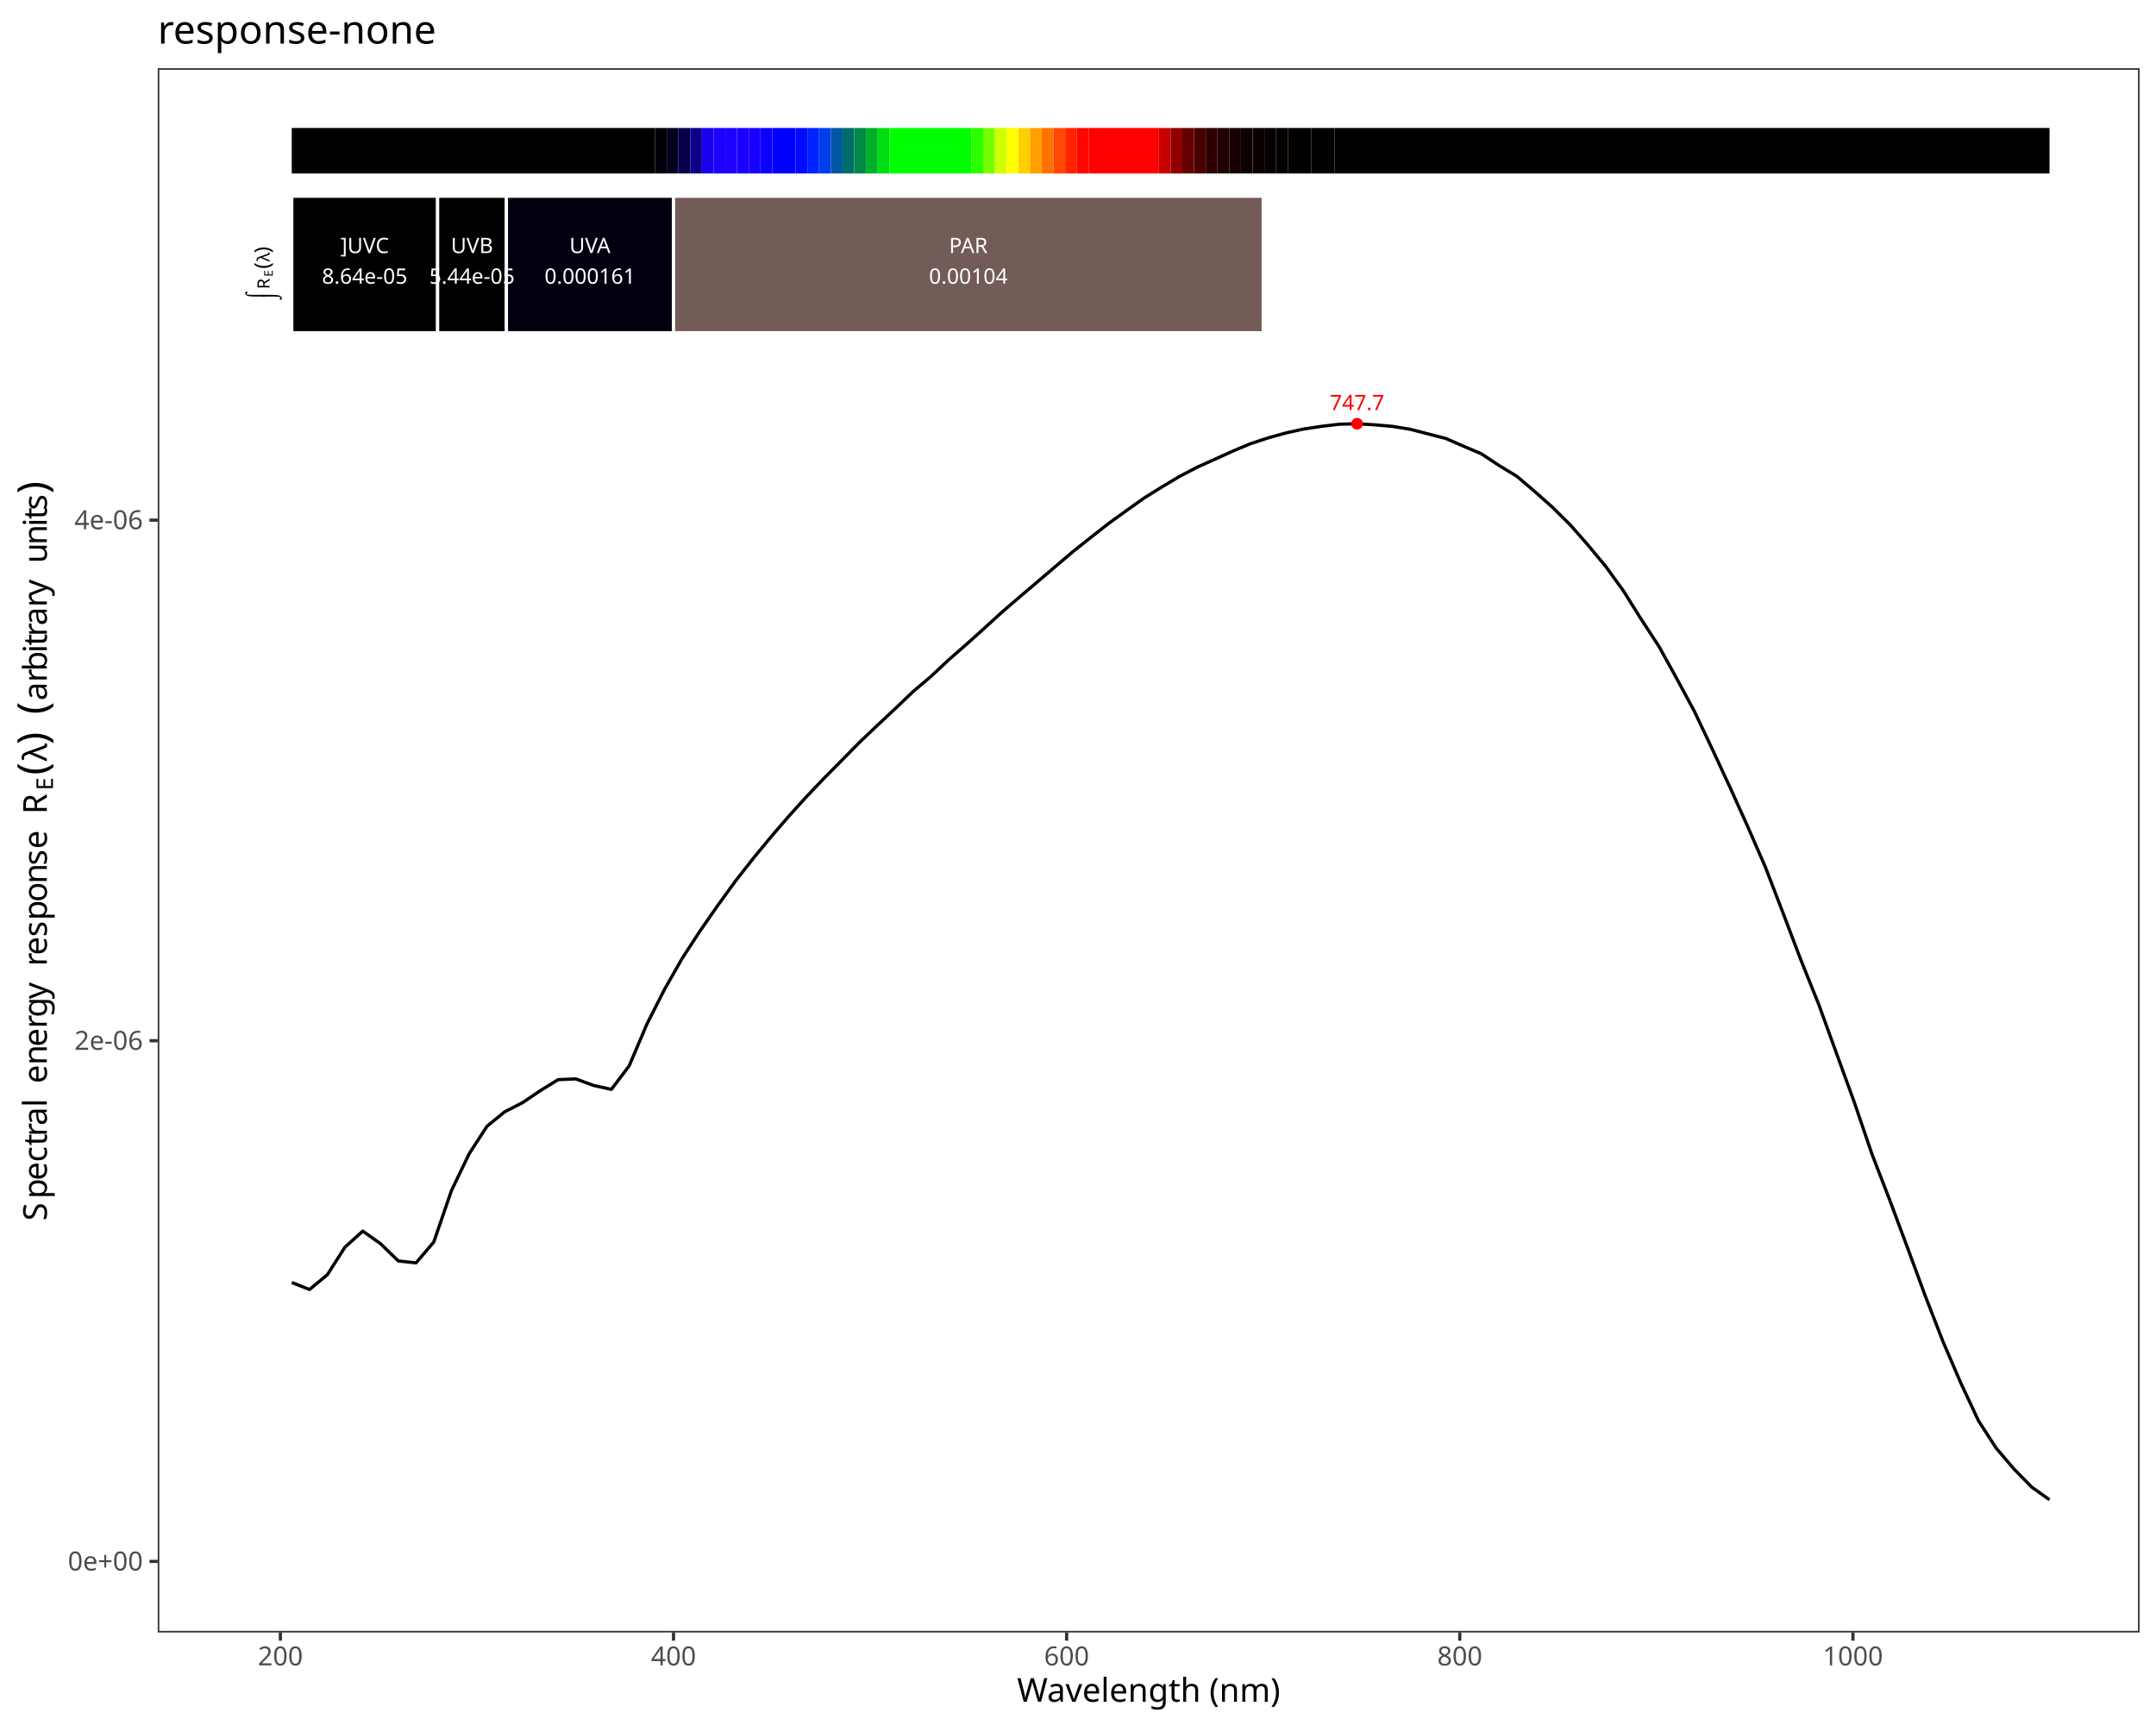
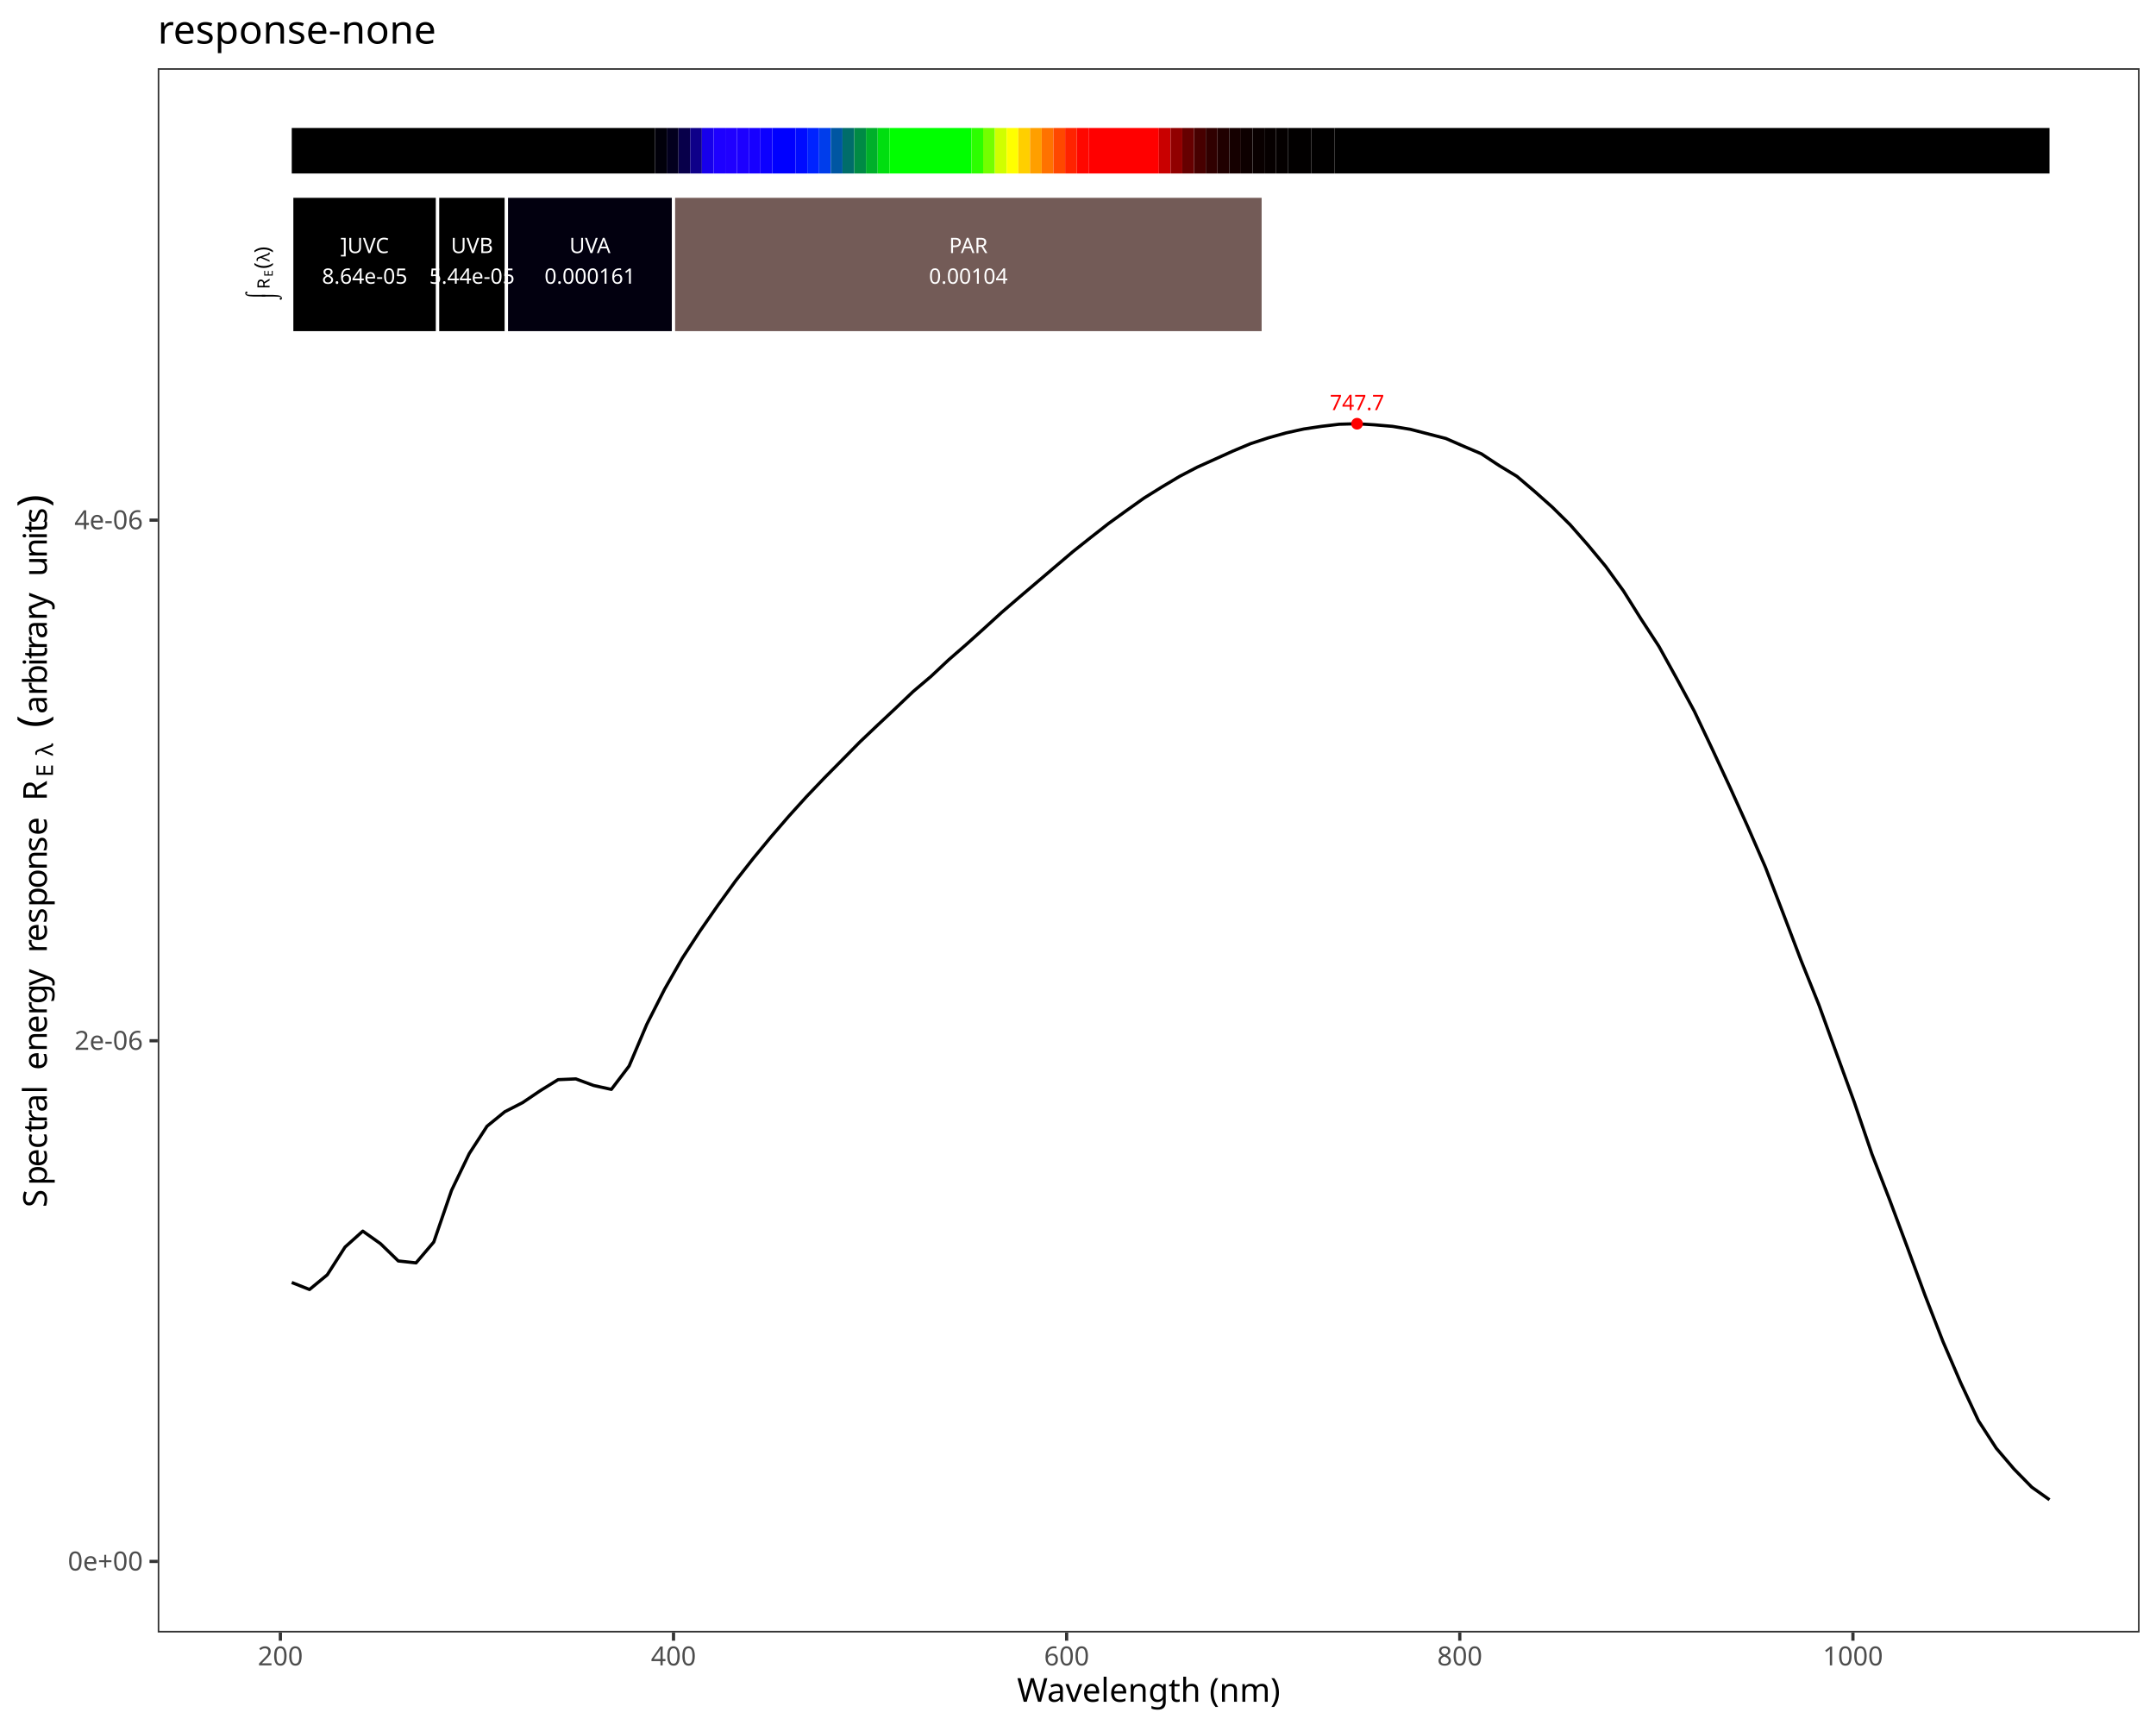
<svg xmlns="http://www.w3.org/2000/svg" class="svglite" data-engine-version="2.0" width="720.00pt" height="576.00pt" viewBox="0 0 720.00 576.00">
  <defs>
    <style type="text/css">
    .svglite line, .svglite polyline, .svglite polygon, .svglite path, .svglite rect, .svglite circle {
      fill: none;
      stroke: #000000;
      stroke-linecap: round;
      stroke-linejoin: round;
      stroke-miterlimit: 10.00;
    }
  </style>
  </defs>
  <rect width="100%" height="100%" style="stroke: none; fill: #FFFFFF;" />
  <defs>
    <clipPath id="cpMC4wMHw3MjAuMDB8MC4wMHw1NzYuMDA=">
      <rect x="0.00" y="0.00" width="720.00" height="576.00" />
    </clipPath>
  </defs>
  <g clip-path="url(#cpMC4wMHw3MjAuMDB8MC4wMHw1NzYuMDA=)">
    <rect x="0.00" y="0.00" width="720.00" height="576.00" style="stroke-width: 1.07; stroke: #FFFFFF; fill: #FFFFFF;" />
  </g>
  <defs>
    <clipPath id="cpNTIuNjd8NzE0LjUyfDIyLjc4fDU0NS4xMQ==">
      <rect x="52.67" y="22.78" width="661.85" height="522.33" />
    </clipPath>
  </defs>
  <g clip-path="url(#cpNTIuNjd8NzE0LjUyfDIyLjc4fDU0NS4xMQ==)">
    <rect x="52.67" y="22.78" width="661.85" height="522.33" style="stroke-width: 1.07; stroke: none; fill: #FFFFFF;" />
    <polyline points="97.43,428.24 103.36,430.58 109.29,425.68 115.22,416.42 121.15,411.09 127.08,415.29 133.01,421.05 138.94,421.69 144.86,414.73 150.79,397.49 156.72,385.18 162.65,376.05 168.58,371.22 174.51,368.19 180.44,364.18 186.37,360.51 192.30,360.26 198.23,362.45 204.16,363.76 210.09,355.96 216.02,341.99 221.95,330.30 227.88,319.91 233.81,310.82 239.73,302.30 245.66,294.13 251.59,286.57 257.52,279.39 263.45,272.51 269.38,265.96 275.31,259.75 281.24,253.76 287.17,247.74 293.10,242.11 299.03,236.55 304.96,230.90 310.89,225.87 316.82,220.31 322.75,215.14 328.67,209.82 334.60,204.41 340.53,199.31 346.46,194.27 352.39,189.22 358.32,184.18 364.25,179.47 370.18,174.82 376.11,170.54 382.04,166.32 387.97,162.63 393.90,159.08 399.83,155.99 405.76,153.32 411.69,150.64 417.62,148.15 423.54,146.21 429.47,144.56 435.40,143.25 441.33,142.36 447.26,141.66 453.19,141.49 459.12,141.86 465.05,142.37 470.98,143.35 476.91,144.88 482.84,146.41 488.77,149.00 494.70,151.53 500.63,155.45 506.56,159.04 512.48,164.08 518.41,169.35 524.34,175.21 530.27,181.96 536.20,189.09 542.13,197.28 548.06,206.74 553.99,215.81 559.92,226.54 565.85,237.54 571.78,250.06 577.71,262.84 583.64,275.98 589.57,289.58 595.50,305.00 601.43,320.61 607.35,335.34 613.28,351.68 619.21,367.96 625.14,385.36 631.07,400.70 637.00,416.59 642.93,432.69 648.86,447.97 654.79,461.75 660.72,474.42 666.65,483.58 672.58,490.53 678.51,496.58 684.44,500.79 " style="stroke-width: 1.07; stroke-linecap: butt;" />
    <text x="453.19" y="136.94" text-anchor="middle" style="font-size: 7.11px; fill: #FF0000; font-family: sans;" textLength="17.80px" lengthAdjust="spacingAndGlyphs">747.7</text>
    <circle cx="453.19" cy="141.49" r="1.95" style="stroke-width: 0.71; stroke: none; fill: #FF0000;" />
    <rect x="97.43" y="42.73" width="121.31" height="15.20" style="stroke-width: 1.07; stroke: none; stroke-linecap: square; stroke-linejoin: miter; fill: #000000;" />
    <rect x="218.74" y="42.73" width="3.91" height="15.20" style="stroke-width: 1.07; stroke: none; stroke-linecap: square; stroke-linejoin: miter; fill: #01000A;" />
    <rect x="222.66" y="42.73" width="3.91" height="15.20" style="stroke-width: 1.07; stroke: none; stroke-linecap: square; stroke-linejoin: miter; fill: #03001E;" />
    <rect x="226.57" y="42.73" width="3.91" height="15.20" style="stroke-width: 1.07; stroke: none; stroke-linecap: square; stroke-linejoin: miter; fill: #08004A;" />
    <rect x="230.48" y="42.73" width="3.91" height="15.20" style="stroke-width: 1.07; stroke: none; stroke-linecap: square; stroke-linejoin: miter; fill: #0E0089;" />
    <rect x="234.40" y="42.73" width="3.91" height="15.20" style="stroke-width: 1.07; stroke: none; stroke-linecap: square; stroke-linejoin: miter; fill: #1700EB;" />
    <rect x="238.31" y="42.73" width="3.91" height="15.20" style="stroke-width: 1.07; stroke: none; stroke-linecap: square; stroke-linejoin: miter; fill: #1D00FF;" />
    <rect x="242.22" y="42.73" width="3.91" height="15.20" style="stroke-width: 1.07; stroke: none; stroke-linecap: square; stroke-linejoin: miter; fill: #1F00FF;" />
    <rect x="246.14" y="42.73" width="3.91" height="15.20" style="stroke-width: 1.07; stroke: none; stroke-linecap: square; stroke-linejoin: miter; fill: #1C00FF;" />
    <rect x="250.05" y="42.73" width="3.91" height="15.20" style="stroke-width: 1.07; stroke: none; stroke-linecap: square; stroke-linejoin: miter; fill: #1700FF;" />
    <rect x="253.96" y="42.73" width="3.91" height="15.20" style="stroke-width: 1.07; stroke: none; stroke-linecap: square; stroke-linejoin: miter; fill: #0C00FF;" />
    <rect x="257.88" y="42.73" width="7.83" height="15.20" style="stroke-width: 1.07; stroke: none; stroke-linecap: square; stroke-linejoin: miter; fill: #0000FF;" />
    <rect x="265.71" y="42.73" width="3.91" height="15.20" style="stroke-width: 1.07; stroke: none; stroke-linecap: square; stroke-linejoin: miter; fill: #000BFF;" />
    <rect x="269.62" y="42.73" width="3.91" height="15.20" style="stroke-width: 1.07; stroke: none; stroke-linecap: square; stroke-linejoin: miter; fill: #0023FF;" />
    <rect x="273.53" y="42.73" width="3.91" height="15.20" style="stroke-width: 1.07; stroke: none; stroke-linecap: square; stroke-linejoin: miter; fill: #003DEB;" />
    <rect x="277.45" y="42.73" width="3.91" height="15.20" style="stroke-width: 1.07; stroke: none; stroke-linecap: square; stroke-linejoin: miter; fill: #0056A2;" />
    <rect x="281.36" y="42.73" width="3.91" height="15.20" style="stroke-width: 1.07; stroke: none; stroke-linecap: square; stroke-linejoin: miter; fill: #006D6A;" />
    <rect x="285.27" y="42.73" width="3.91" height="15.20" style="stroke-width: 1.07; stroke: none; stroke-linecap: square; stroke-linejoin: miter; fill: #008A45;" />
    <rect x="289.19" y="42.73" width="3.91" height="15.20" style="stroke-width: 1.07; stroke: none; stroke-linecap: square; stroke-linejoin: miter; fill: #00AF2A;" />
    <rect x="293.10" y="42.73" width="3.91" height="15.20" style="stroke-width: 1.07; stroke: none; stroke-linecap: square; stroke-linejoin: miter; fill: #00DE10;" />
    <rect x="297.01" y="42.73" width="27.39" height="15.20" style="stroke-width: 1.07; stroke: none; stroke-linecap: square; stroke-linejoin: miter; fill: #00FF00;" />
    <rect x="324.41" y="42.73" width="3.91" height="15.20" style="stroke-width: 1.07; stroke: none; stroke-linecap: square; stroke-linejoin: miter; fill: #2CFF00;" />
    <rect x="328.32" y="42.73" width="3.91" height="15.20" style="stroke-width: 1.07; stroke: none; stroke-linecap: square; stroke-linejoin: miter; fill: #74FF00;" />
    <rect x="332.23" y="42.73" width="3.91" height="15.20" style="stroke-width: 1.07; stroke: none; stroke-linecap: square; stroke-linejoin: miter; fill: #D0FF00;" />
    <rect x="336.15" y="42.73" width="3.91" height="15.20" style="stroke-width: 1.07; stroke: none; stroke-linecap: square; stroke-linejoin: miter; fill: #FFFF00;" />
    <rect x="340.06" y="42.73" width="3.91" height="15.20" style="stroke-width: 1.07; stroke: none; stroke-linecap: square; stroke-linejoin: miter; fill: #FFCF00;" />
    <rect x="343.97" y="42.73" width="3.91" height="15.20" style="stroke-width: 1.07; stroke: none; stroke-linecap: square; stroke-linejoin: miter; fill: #FF9F00;" />
    <rect x="347.89" y="42.73" width="3.91" height="15.20" style="stroke-width: 1.07; stroke: none; stroke-linecap: square; stroke-linejoin: miter; fill: #FF7200;" />
    <rect x="351.80" y="42.73" width="3.91" height="15.20" style="stroke-width: 1.07; stroke: none; stroke-linecap: square; stroke-linejoin: miter; fill: #FF4800;" />
    <rect x="355.71" y="42.73" width="3.91" height="15.20" style="stroke-width: 1.07; stroke: none; stroke-linecap: square; stroke-linejoin: miter; fill: #FF2300;" />
    <rect x="359.63" y="42.73" width="3.91" height="15.20" style="stroke-width: 1.07; stroke: none; stroke-linecap: square; stroke-linejoin: miter; fill: #FF0700;" />
    <rect x="363.54" y="42.73" width="23.48" height="15.20" style="stroke-width: 1.07; stroke: none; stroke-linecap: square; stroke-linejoin: miter; fill: #FF0000;" />
    <rect x="387.02" y="42.73" width="3.91" height="15.20" style="stroke-width: 1.07; stroke: none; stroke-linecap: square; stroke-linejoin: miter; fill: #C90000;" />
    <rect x="390.93" y="42.73" width="3.91" height="15.20" style="stroke-width: 1.07; stroke: none; stroke-linecap: square; stroke-linejoin: miter; fill: #910000;" />
    <rect x="394.85" y="42.73" width="3.91" height="15.20" style="stroke-width: 1.07; stroke: none; stroke-linecap: square; stroke-linejoin: miter; fill: #660000;" />
    <rect x="398.76" y="42.73" width="3.91" height="15.20" style="stroke-width: 1.07; stroke: none; stroke-linecap: square; stroke-linejoin: miter; fill: #470000;" />
    <rect x="402.67" y="42.73" width="3.91" height="15.20" style="stroke-width: 1.07; stroke: none; stroke-linecap: square; stroke-linejoin: miter; fill: #300000;" />
    <rect x="406.59" y="42.73" width="3.91" height="15.20" style="stroke-width: 1.07; stroke: none; stroke-linecap: square; stroke-linejoin: miter; fill: #200000;" />
    <rect x="410.50" y="42.73" width="3.91" height="15.20" style="stroke-width: 1.07; stroke: none; stroke-linecap: square; stroke-linejoin: miter; fill: #150000;" />
    <rect x="414.41" y="42.73" width="3.91" height="15.20" style="stroke-width: 1.07; stroke: none; stroke-linecap: square; stroke-linejoin: miter; fill: #0D0000;" />
    <rect x="418.33" y="42.73" width="3.91" height="15.20" style="stroke-width: 1.07; stroke: none; stroke-linecap: square; stroke-linejoin: miter; fill: #090000;" />
    <rect x="422.24" y="42.73" width="3.91" height="15.20" style="stroke-width: 1.07; stroke: none; stroke-linecap: square; stroke-linejoin: miter; fill: #060000;" />
    <rect x="426.15" y="42.73" width="3.91" height="15.20" style="stroke-width: 1.07; stroke: none; stroke-linecap: square; stroke-linejoin: miter; fill: #040000;" />
    <rect x="430.07" y="42.73" width="7.83" height="15.20" style="stroke-width: 1.07; stroke: none; stroke-linecap: square; stroke-linejoin: miter; fill: #020000;" />
    <rect x="437.89" y="42.73" width="7.83" height="15.20" style="stroke-width: 1.07; stroke: none; stroke-linecap: square; stroke-linejoin: miter; fill: #010000;" />
    <rect x="445.72" y="42.73" width="238.72" height="15.20" style="stroke-width: 1.07; stroke: none; stroke-linecap: square; stroke-linejoin: miter; fill: #000000;" />
    <rect x="97.43" y="65.52" width="48.71" height="45.59" style="stroke-width: 1.07; stroke: #FFFFFF; stroke-linecap: square; stroke-linejoin: miter; fill: #000000;" />
    <rect x="146.14" y="65.52" width="22.98" height="45.59" style="stroke-width: 1.07; stroke: #FFFFFF; stroke-linecap: square; stroke-linejoin: miter; fill: #000000;" />
    <rect x="169.12" y="65.52" width="55.80" height="45.59" style="stroke-width: 1.07; stroke: #FFFFFF; stroke-linecap: square; stroke-linejoin: miter; fill: #02000F;" />
    <rect x="224.92" y="65.52" width="196.94" height="45.59" style="stroke-width: 1.07; stroke: #FFFFFF; stroke-linecap: square; stroke-linejoin: miter; fill: #735B57;" />
    <text x="121.79" y="84.50" text-anchor="middle" style="font-size: 7.11px; fill: #FFFFFF; font-family: sans;" textLength="17.00px" lengthAdjust="spacingAndGlyphs">]UVC</text>
    <text x="121.79" y="94.74" text-anchor="middle" style="font-size: 7.11px; fill: #FFFFFF; font-family: sans;" textLength="28.08px" lengthAdjust="spacingAndGlyphs">8.64e-05</text>
    <text x="157.63" y="84.50" text-anchor="middle" style="font-size: 7.11px; fill: #FFFFFF; font-family: sans;" textLength="14.63px" lengthAdjust="spacingAndGlyphs">UVB</text>
    <text x="157.63" y="94.74" text-anchor="middle" style="font-size: 7.11px; fill: #FFFFFF; font-family: sans;" textLength="28.08px" lengthAdjust="spacingAndGlyphs">5.44e-05</text>
    <text x="197.02" y="84.50" text-anchor="middle" style="font-size: 7.11px; fill: #FFFFFF; font-family: sans;" textLength="14.63px" lengthAdjust="spacingAndGlyphs">UVA</text>
    <text x="197.02" y="94.74" text-anchor="middle" style="font-size: 7.11px; fill: #FFFFFF; font-family: sans;" textLength="29.67px" lengthAdjust="spacingAndGlyphs">0.000161</text>
    <text x="323.39" y="84.50" text-anchor="middle" style="font-size: 7.11px; fill: #FFFFFF; font-family: sans;" textLength="14.63px" lengthAdjust="spacingAndGlyphs">PAR</text>
    <text x="323.39" y="94.74" text-anchor="middle" style="font-size: 7.11px; fill: #FFFFFF; font-family: sans;" textLength="25.71px" lengthAdjust="spacingAndGlyphs">0.00104</text>
    <text transform="translate(87.17,100.21) rotate(-90)" style="font-size: 5.69px; font-family: sans;" textLength="3.69px" lengthAdjust="spacingAndGlyphs">⌠</text>
    <text transform="translate(92.80,100.21) rotate(-90)" style="font-size: 5.69px; font-family: sans;" textLength="3.69px" lengthAdjust="spacingAndGlyphs">⌡</text>
    <text transform="translate(90.03,96.51) rotate(-90)" style="font-size: 5.69px; font-family: sans;" textLength="4.11px" lengthAdjust="spacingAndGlyphs">R</text>
    <text transform="translate(91.08,92.40) rotate(-90)" style="font-size: 3.98px; font-family: sans;" textLength="2.66px" lengthAdjust="spacingAndGlyphs">E</text>
    <text transform="translate(90.03,89.75) rotate(-90)" style="font-size: 7.11px; font-family: sans;" textLength="2.37px" lengthAdjust="spacingAndGlyphs">(</text>
    <text transform="translate(90.03,87.38) rotate(-90)" style="font-size: 5.69px; font-family: sans;" textLength="2.90px" lengthAdjust="spacingAndGlyphs">λ</text>
    <text transform="translate(90.03,84.48) rotate(-90)" style="font-size: 7.11px; font-family: sans;" textLength="2.36px" lengthAdjust="spacingAndGlyphs">)</text>
    <rect x="52.67" y="22.78" width="661.85" height="522.33" style="stroke-width: 1.07; stroke: #333333;" />
  </g>
  <g clip-path="url(#cpMC4wMHw3MjAuMDB8MC4wMHw1NzYuMDA=)">
    <text x="47.74" y="524.40" text-anchor="end" style="font-size: 8.80px; fill: #4D4D4D; font-family: sans;" textLength="24.72px" lengthAdjust="spacingAndGlyphs">0e+00</text>
    <text x="47.74" y="350.55" text-anchor="end" style="font-size: 8.80px; fill: #4D4D4D; font-family: sans;" textLength="22.51px" lengthAdjust="spacingAndGlyphs">2e-06</text>
    <text x="47.74" y="176.71" text-anchor="end" style="font-size: 8.80px; fill: #4D4D4D; font-family: sans;" textLength="22.51px" lengthAdjust="spacingAndGlyphs">4e-06</text>
    <polyline points="49.93,521.37 52.67,521.37 " style="stroke-width: 1.07; stroke: #333333; stroke-linecap: butt;" />
    <polyline points="49.93,347.52 52.67,347.52 " style="stroke-width: 1.07; stroke: #333333; stroke-linecap: butt;" />
    <polyline points="49.93,173.68 52.67,173.68 " style="stroke-width: 1.07; stroke: #333333; stroke-linecap: butt;" />
    <polyline points="93.63,547.85 93.63,545.11 " style="stroke-width: 1.07; stroke: #333333; stroke-linecap: butt;" />
    <polyline points="224.92,547.85 224.92,545.11 " style="stroke-width: 1.07; stroke: #333333; stroke-linecap: butt;" />
    <polyline points="356.21,547.85 356.21,545.11 " style="stroke-width: 1.07; stroke: #333333; stroke-linecap: butt;" />
    <polyline points="487.50,547.85 487.50,545.11 " style="stroke-width: 1.07; stroke: #333333; stroke-linecap: butt;" />
    <polyline points="618.79,547.85 618.79,545.11 " style="stroke-width: 1.07; stroke: #333333; stroke-linecap: butt;" />
    <text x="93.63" y="556.10" text-anchor="middle" style="font-size: 8.80px; fill: #4D4D4D; font-family: sans;" textLength="14.68px" lengthAdjust="spacingAndGlyphs">200</text>
    <text x="224.92" y="556.10" text-anchor="middle" style="font-size: 8.80px; fill: #4D4D4D; font-family: sans;" textLength="14.68px" lengthAdjust="spacingAndGlyphs">400</text>
    <text x="356.21" y="556.10" text-anchor="middle" style="font-size: 8.80px; fill: #4D4D4D; font-family: sans;" textLength="14.68px" lengthAdjust="spacingAndGlyphs">600</text>
    <text x="487.50" y="556.10" text-anchor="middle" style="font-size: 8.80px; fill: #4D4D4D; font-family: sans;" textLength="14.68px" lengthAdjust="spacingAndGlyphs">800</text>
    <text x="618.79" y="556.10" text-anchor="middle" style="font-size: 8.80px; fill: #4D4D4D; font-family: sans;" textLength="19.58px" lengthAdjust="spacingAndGlyphs">1000</text>
    <text x="383.60" y="568.24" text-anchor="middle" style="font-size: 11.00px; font-family: sans;" textLength="83.76px" lengthAdjust="spacingAndGlyphs">Wavelength (nm)</text>
-     <text transform="translate(15.64,407.63) rotate(-90)" style="font-size: 11.00px; font-family: sans;" textLength="7.34px" lengthAdjust="spacingAndGlyphs">S</text>
-     <text transform="translate(15.64,400.29) rotate(-90)" style="font-size: 11.00px; font-family: sans;" textLength="6.12px" lengthAdjust="spacingAndGlyphs">p</text>
-     <text transform="translate(15.64,394.17) rotate(-90)" style="font-size: 11.00px; font-family: sans;" textLength="6.12px" lengthAdjust="spacingAndGlyphs">e</text>
-     <text transform="translate(15.64,388.05) rotate(-90)" style="font-size: 11.00px; font-family: sans;" textLength="5.50px" lengthAdjust="spacingAndGlyphs">c</text>
-     <text transform="translate(15.64,382.55) rotate(-90)" style="font-size: 11.00px; font-family: sans;" textLength="3.06px" lengthAdjust="spacingAndGlyphs">t</text>
-     <text transform="translate(15.64,379.49) rotate(-90)" style="font-size: 11.00px; font-family: sans;" textLength="3.66px" lengthAdjust="spacingAndGlyphs">r</text>
-     <text transform="translate(15.64,375.83) rotate(-90)" style="font-size: 11.00px; font-family: sans;" textLength="6.12px" lengthAdjust="spacingAndGlyphs">a</text>
-     <text transform="translate(15.64,369.71) rotate(-90)" style="font-size: 11.00px; font-family: sans;" textLength="2.44px" lengthAdjust="spacingAndGlyphs">l</text>
-     <text transform="translate(15.64,367.27) rotate(-90)" style="font-size: 11.00px; font-family: sans;" textLength="2.75px" lengthAdjust="spacingAndGlyphs"> </text>
-     <text transform="translate(15.64,364.51) rotate(-90)" style="font-size: 11.00px; font-family: sans;" textLength="2.75px" lengthAdjust="spacingAndGlyphs"> </text>
-     <text transform="translate(15.64,361.76) rotate(-90)" style="font-size: 11.00px; font-family: sans;" textLength="6.12px" lengthAdjust="spacingAndGlyphs">e</text>
-     <text transform="translate(15.64,355.64) rotate(-90)" style="font-size: 11.00px; font-family: sans;" textLength="6.12px" lengthAdjust="spacingAndGlyphs">n</text>
-     <text transform="translate(15.64,349.53) rotate(-90)" style="font-size: 11.00px; font-family: sans;" textLength="6.12px" lengthAdjust="spacingAndGlyphs">e</text>
-     <text transform="translate(15.64,343.41) rotate(-90)" style="font-size: 11.00px; font-family: sans;" textLength="3.66px" lengthAdjust="spacingAndGlyphs">r</text>
-     <text transform="translate(15.64,339.74) rotate(-90)" style="font-size: 11.00px; font-family: sans;" textLength="6.12px" lengthAdjust="spacingAndGlyphs">g</text>
-     <text transform="translate(15.64,333.63) rotate(-90)" style="font-size: 11.00px; font-family: sans;" textLength="5.50px" lengthAdjust="spacingAndGlyphs">y</text>
-     <text transform="translate(15.64,328.12) rotate(-90)" style="font-size: 11.00px; font-family: sans;" textLength="2.75px" lengthAdjust="spacingAndGlyphs"> </text>
-     <text transform="translate(15.64,325.37) rotate(-90)" style="font-size: 11.00px; font-family: sans;" textLength="2.75px" lengthAdjust="spacingAndGlyphs"> </text>
-     <text transform="translate(15.64,322.62) rotate(-90)" style="font-size: 11.00px; font-family: sans;" textLength="3.66px" lengthAdjust="spacingAndGlyphs">r</text>
-     <text transform="translate(15.64,318.95) rotate(-90)" style="font-size: 11.00px; font-family: sans;" textLength="6.12px" lengthAdjust="spacingAndGlyphs">e</text>
-     <text transform="translate(15.64,312.84) rotate(-90)" style="font-size: 11.00px; font-family: sans;" textLength="5.50px" lengthAdjust="spacingAndGlyphs">s</text>
-     <text transform="translate(15.64,307.33) rotate(-90)" style="font-size: 11.00px; font-family: sans;" textLength="6.12px" lengthAdjust="spacingAndGlyphs">p</text>
-     <text transform="translate(15.64,301.21) rotate(-90)" style="font-size: 11.00px; font-family: sans;" textLength="6.12px" lengthAdjust="spacingAndGlyphs">o</text>
-     <text transform="translate(15.64,295.10) rotate(-90)" style="font-size: 11.00px; font-family: sans;" textLength="6.12px" lengthAdjust="spacingAndGlyphs">n</text>
-     <text transform="translate(15.64,288.98) rotate(-90)" style="font-size: 11.00px; font-family: sans;" textLength="5.50px" lengthAdjust="spacingAndGlyphs">s</text>
-     <text transform="translate(15.64,283.47) rotate(-90)" style="font-size: 11.00px; font-family: sans;" textLength="6.12px" lengthAdjust="spacingAndGlyphs">e</text>
-     <text transform="translate(15.64,277.35) rotate(-90)" style="font-size: 11.00px; font-family: sans;" textLength="2.75px" lengthAdjust="spacingAndGlyphs"> </text>
-     <text transform="translate(15.64,274.60) rotate(-90)" style="font-size: 11.00px; font-family: sans;" textLength="2.75px" lengthAdjust="spacingAndGlyphs"> </text>
-     <text transform="translate(15.64,271.85) rotate(-90)" style="font-size: 11.00px; font-family: sans;" textLength="7.95px" lengthAdjust="spacingAndGlyphs">R</text>
-     <text transform="translate(17.68,263.90) rotate(-90)" style="font-size: 7.70px; font-family: sans;" textLength="5.14px" lengthAdjust="spacingAndGlyphs">E</text>
-     <text transform="translate(15.64,258.77) rotate(-90)" style="font-size: 13.75px; font-family: sans;" textLength="4.58px" lengthAdjust="spacingAndGlyphs">(</text>
-     <text transform="translate(15.64,254.19) rotate(-90)" style="font-size: 11.00px; font-family: sans;" textLength="5.60px" lengthAdjust="spacingAndGlyphs">λ</text>
-     <text transform="translate(15.64,248.58) rotate(-90)" style="font-size: 13.75px; font-family: sans;" textLength="4.57px" lengthAdjust="spacingAndGlyphs">)</text>
-     <text transform="translate(15.64,244.01) rotate(-90)" style="font-size: 11.00px; font-family: sans;" textLength="2.75px" lengthAdjust="spacingAndGlyphs"> </text>
-     <text transform="translate(15.64,241.26) rotate(-90)" style="font-size: 11.00px; font-family: sans;" textLength="2.75px" lengthAdjust="spacingAndGlyphs"> </text>
-     <text transform="translate(15.64,238.51) rotate(-90)" style="font-size: 13.75px; font-family: sans;" textLength="4.58px" lengthAdjust="spacingAndGlyphs">(</text>
-     <text transform="translate(15.64,233.93) rotate(-90)" style="font-size: 11.00px; font-family: sans;" textLength="6.12px" lengthAdjust="spacingAndGlyphs">a</text>
-     <text transform="translate(15.64,227.81) rotate(-90)" style="font-size: 11.00px; font-family: sans;" textLength="3.66px" lengthAdjust="spacingAndGlyphs">r</text>
-     <text transform="translate(15.64,224.15) rotate(-90)" style="font-size: 11.00px; font-family: sans;" textLength="6.12px" lengthAdjust="spacingAndGlyphs">b</text>
-     <text transform="translate(15.64,218.03) rotate(-90)" style="font-size: 11.00px; font-family: sans;" textLength="2.44px" lengthAdjust="spacingAndGlyphs">i</text>
-     <text transform="translate(15.64,215.59) rotate(-90)" style="font-size: 11.00px; font-family: sans;" textLength="3.06px" lengthAdjust="spacingAndGlyphs">t</text>
-     <text transform="translate(15.64,212.53) rotate(-90)" style="font-size: 11.00px; font-family: sans;" textLength="3.66px" lengthAdjust="spacingAndGlyphs">r</text>
-     <text transform="translate(15.64,208.87) rotate(-90)" style="font-size: 11.00px; font-family: sans;" textLength="6.12px" lengthAdjust="spacingAndGlyphs">a</text>
-     <text transform="translate(15.64,202.75) rotate(-90)" style="font-size: 11.00px; font-family: sans;" textLength="3.66px" lengthAdjust="spacingAndGlyphs">r</text>
-     <text transform="translate(15.64,199.09) rotate(-90)" style="font-size: 11.00px; font-family: sans;" textLength="5.50px" lengthAdjust="spacingAndGlyphs">y</text>
-     <text transform="translate(15.64,193.58) rotate(-90)" style="font-size: 11.00px; font-family: sans;" textLength="2.75px" lengthAdjust="spacingAndGlyphs"> </text>
-     <text transform="translate(15.64,190.83) rotate(-90)" style="font-size: 11.00px; font-family: sans;" textLength="2.75px" lengthAdjust="spacingAndGlyphs"> </text>
-     <text transform="translate(15.64,188.08) rotate(-90)" style="font-size: 11.00px; font-family: sans;" textLength="6.12px" lengthAdjust="spacingAndGlyphs">u</text>
-     <text transform="translate(15.64,181.96) rotate(-90)" style="font-size: 11.00px; font-family: sans;" textLength="6.12px" lengthAdjust="spacingAndGlyphs">n</text>
-     <text transform="translate(15.64,175.84) rotate(-90)" style="font-size: 11.00px; font-family: sans;" textLength="2.44px" lengthAdjust="spacingAndGlyphs">i</text>
-     <text transform="translate(15.64,173.40) rotate(-90)" style="font-size: 11.00px; font-family: sans;" textLength="3.06px" lengthAdjust="spacingAndGlyphs">t</text>
-     <text transform="translate(15.64,170.35) rotate(-90)" style="font-size: 11.00px; font-family: sans;" textLength="5.50px" lengthAdjust="spacingAndGlyphs">s</text>
-     <text transform="translate(15.64,164.84) rotate(-90)" style="font-size: 13.75px; font-family: sans;" textLength="4.57px" lengthAdjust="spacingAndGlyphs">)</text>
+     <text transform="translate(15.64,403.17) rotate(-90)" style="font-size: 11.00px; font-family: sans;" textLength="7.34px" lengthAdjust="spacingAndGlyphs">S</text>
+     <text transform="translate(15.64,395.83) rotate(-90)" style="font-size: 11.00px; font-family: sans;" textLength="6.12px" lengthAdjust="spacingAndGlyphs">p</text>
+     <text transform="translate(15.64,389.72) rotate(-90)" style="font-size: 11.00px; font-family: sans;" textLength="6.12px" lengthAdjust="spacingAndGlyphs">e</text>
+     <text transform="translate(15.64,383.60) rotate(-90)" style="font-size: 11.00px; font-family: sans;" textLength="5.50px" lengthAdjust="spacingAndGlyphs">c</text>
+     <text transform="translate(15.64,378.09) rotate(-90)" style="font-size: 11.00px; font-family: sans;" textLength="3.06px" lengthAdjust="spacingAndGlyphs">t</text>
+     <text transform="translate(15.64,375.04) rotate(-90)" style="font-size: 11.00px; font-family: sans;" textLength="3.66px" lengthAdjust="spacingAndGlyphs">r</text>
+     <text transform="translate(15.64,371.37) rotate(-90)" style="font-size: 11.00px; font-family: sans;" textLength="6.12px" lengthAdjust="spacingAndGlyphs">a</text>
+     <text transform="translate(15.64,365.26) rotate(-90)" style="font-size: 11.00px; font-family: sans;" textLength="2.44px" lengthAdjust="spacingAndGlyphs">l</text>
+     <text transform="translate(15.64,362.81) rotate(-90)" style="font-size: 11.00px; font-family: sans;" textLength="2.75px" lengthAdjust="spacingAndGlyphs"> </text>
+     <text transform="translate(15.64,360.06) rotate(-90)" style="font-size: 11.00px; font-family: sans;" textLength="2.75px" lengthAdjust="spacingAndGlyphs"> </text>
+     <text transform="translate(15.64,357.31) rotate(-90)" style="font-size: 11.00px; font-family: sans;" textLength="6.12px" lengthAdjust="spacingAndGlyphs">e</text>
+     <text transform="translate(15.64,351.19) rotate(-90)" style="font-size: 11.00px; font-family: sans;" textLength="6.12px" lengthAdjust="spacingAndGlyphs">n</text>
+     <text transform="translate(15.64,345.07) rotate(-90)" style="font-size: 11.00px; font-family: sans;" textLength="6.12px" lengthAdjust="spacingAndGlyphs">e</text>
+     <text transform="translate(15.64,338.96) rotate(-90)" style="font-size: 11.00px; font-family: sans;" textLength="3.66px" lengthAdjust="spacingAndGlyphs">r</text>
+     <text transform="translate(15.64,335.29) rotate(-90)" style="font-size: 11.00px; font-family: sans;" textLength="6.12px" lengthAdjust="spacingAndGlyphs">g</text>
+     <text transform="translate(15.64,329.17) rotate(-90)" style="font-size: 11.00px; font-family: sans;" textLength="5.50px" lengthAdjust="spacingAndGlyphs">y</text>
+     <text transform="translate(15.64,323.67) rotate(-90)" style="font-size: 11.00px; font-family: sans;" textLength="2.75px" lengthAdjust="spacingAndGlyphs"> </text>
+     <text transform="translate(15.64,320.92) rotate(-90)" style="font-size: 11.00px; font-family: sans;" textLength="2.75px" lengthAdjust="spacingAndGlyphs"> </text>
+     <text transform="translate(15.64,318.17) rotate(-90)" style="font-size: 11.00px; font-family: sans;" textLength="3.66px" lengthAdjust="spacingAndGlyphs">r</text>
+     <text transform="translate(15.64,314.50) rotate(-90)" style="font-size: 11.00px; font-family: sans;" textLength="6.12px" lengthAdjust="spacingAndGlyphs">e</text>
+     <text transform="translate(15.64,308.38) rotate(-90)" style="font-size: 11.00px; font-family: sans;" textLength="5.50px" lengthAdjust="spacingAndGlyphs">s</text>
+     <text transform="translate(15.64,302.88) rotate(-90)" style="font-size: 11.00px; font-family: sans;" textLength="6.12px" lengthAdjust="spacingAndGlyphs">p</text>
+     <text transform="translate(15.64,296.76) rotate(-90)" style="font-size: 11.00px; font-family: sans;" textLength="6.12px" lengthAdjust="spacingAndGlyphs">o</text>
+     <text transform="translate(15.64,290.64) rotate(-90)" style="font-size: 11.00px; font-family: sans;" textLength="6.12px" lengthAdjust="spacingAndGlyphs">n</text>
+     <text transform="translate(15.64,284.52) rotate(-90)" style="font-size: 11.00px; font-family: sans;" textLength="5.50px" lengthAdjust="spacingAndGlyphs">s</text>
+     <text transform="translate(15.64,279.02) rotate(-90)" style="font-size: 11.00px; font-family: sans;" textLength="6.12px" lengthAdjust="spacingAndGlyphs">e</text>
+     <text transform="translate(15.64,272.90) rotate(-90)" style="font-size: 11.00px; font-family: sans;" textLength="2.75px" lengthAdjust="spacingAndGlyphs"> </text>
+     <text transform="translate(15.64,270.15) rotate(-90)" style="font-size: 11.00px; font-family: sans;" textLength="2.75px" lengthAdjust="spacingAndGlyphs"> </text>
+     <text transform="translate(15.64,267.40) rotate(-90)" style="font-size: 11.00px; font-family: sans;" textLength="7.95px" lengthAdjust="spacingAndGlyphs">R</text>
+     <text transform="translate(17.68,259.45) rotate(-90)" style="font-size: 7.70px; font-family: sans;" textLength="5.14px" lengthAdjust="spacingAndGlyphs">E</text>
+     <text transform="translate(17.68,254.31) rotate(-90)" style="font-size: 7.70px; font-family: sans;" textLength="1.93px" lengthAdjust="spacingAndGlyphs"> </text>
+     <text transform="translate(17.68,252.39) rotate(-90)" style="font-size: 7.70px; font-family: sans;" textLength="3.92px" lengthAdjust="spacingAndGlyphs">λ</text>
+     <text transform="translate(15.64,248.47) rotate(-90)" style="font-size: 11.00px; font-family: sans;" textLength="2.75px" lengthAdjust="spacingAndGlyphs"> </text>
+     <text transform="translate(15.64,245.71) rotate(-90)" style="font-size: 11.00px; font-family: sans;" textLength="2.75px" lengthAdjust="spacingAndGlyphs"> </text>
+     <text transform="translate(15.64,242.96) rotate(-90)" style="font-size: 13.75px; font-family: sans;" textLength="4.58px" lengthAdjust="spacingAndGlyphs">(</text>
+     <text transform="translate(15.64,238.38) rotate(-90)" style="font-size: 11.00px; font-family: sans;" textLength="6.12px" lengthAdjust="spacingAndGlyphs">a</text>
+     <text transform="translate(15.64,232.26) rotate(-90)" style="font-size: 11.00px; font-family: sans;" textLength="3.66px" lengthAdjust="spacingAndGlyphs">r</text>
+     <text transform="translate(15.64,228.60) rotate(-90)" style="font-size: 11.00px; font-family: sans;" textLength="6.12px" lengthAdjust="spacingAndGlyphs">b</text>
+     <text transform="translate(15.64,222.48) rotate(-90)" style="font-size: 11.00px; font-family: sans;" textLength="2.44px" lengthAdjust="spacingAndGlyphs">i</text>
+     <text transform="translate(15.64,220.04) rotate(-90)" style="font-size: 11.00px; font-family: sans;" textLength="3.06px" lengthAdjust="spacingAndGlyphs">t</text>
+     <text transform="translate(15.64,216.98) rotate(-90)" style="font-size: 11.00px; font-family: sans;" textLength="3.66px" lengthAdjust="spacingAndGlyphs">r</text>
+     <text transform="translate(15.64,213.32) rotate(-90)" style="font-size: 11.00px; font-family: sans;" textLength="6.12px" lengthAdjust="spacingAndGlyphs">a</text>
+     <text transform="translate(15.64,207.20) rotate(-90)" style="font-size: 11.00px; font-family: sans;" textLength="3.66px" lengthAdjust="spacingAndGlyphs">r</text>
+     <text transform="translate(15.64,203.54) rotate(-90)" style="font-size: 11.00px; font-family: sans;" textLength="5.50px" lengthAdjust="spacingAndGlyphs">y</text>
+     <text transform="translate(15.64,198.04) rotate(-90)" style="font-size: 11.00px; font-family: sans;" textLength="2.75px" lengthAdjust="spacingAndGlyphs"> </text>
+     <text transform="translate(15.64,195.28) rotate(-90)" style="font-size: 11.00px; font-family: sans;" textLength="2.75px" lengthAdjust="spacingAndGlyphs"> </text>
+     <text transform="translate(15.64,192.53) rotate(-90)" style="font-size: 11.00px; font-family: sans;" textLength="6.12px" lengthAdjust="spacingAndGlyphs">u</text>
+     <text transform="translate(15.64,186.41) rotate(-90)" style="font-size: 11.00px; font-family: sans;" textLength="6.12px" lengthAdjust="spacingAndGlyphs">n</text>
+     <text transform="translate(15.64,180.30) rotate(-90)" style="font-size: 11.00px; font-family: sans;" textLength="2.44px" lengthAdjust="spacingAndGlyphs">i</text>
+     <text transform="translate(15.64,177.85) rotate(-90)" style="font-size: 11.00px; font-family: sans;" textLength="3.06px" lengthAdjust="spacingAndGlyphs">t</text>
+     <text transform="translate(15.64,174.80) rotate(-90)" style="font-size: 11.00px; font-family: sans;" textLength="5.50px" lengthAdjust="spacingAndGlyphs">s</text>
+     <text transform="translate(15.64,169.29) rotate(-90)" style="font-size: 13.75px; font-family: sans;" textLength="4.57px" lengthAdjust="spacingAndGlyphs">)</text>
    <text x="52.67" y="14.56" style="font-size: 13.20px; font-family: sans;" textLength="88.08px" lengthAdjust="spacingAndGlyphs">response-none</text>
  </g>
</svg>
